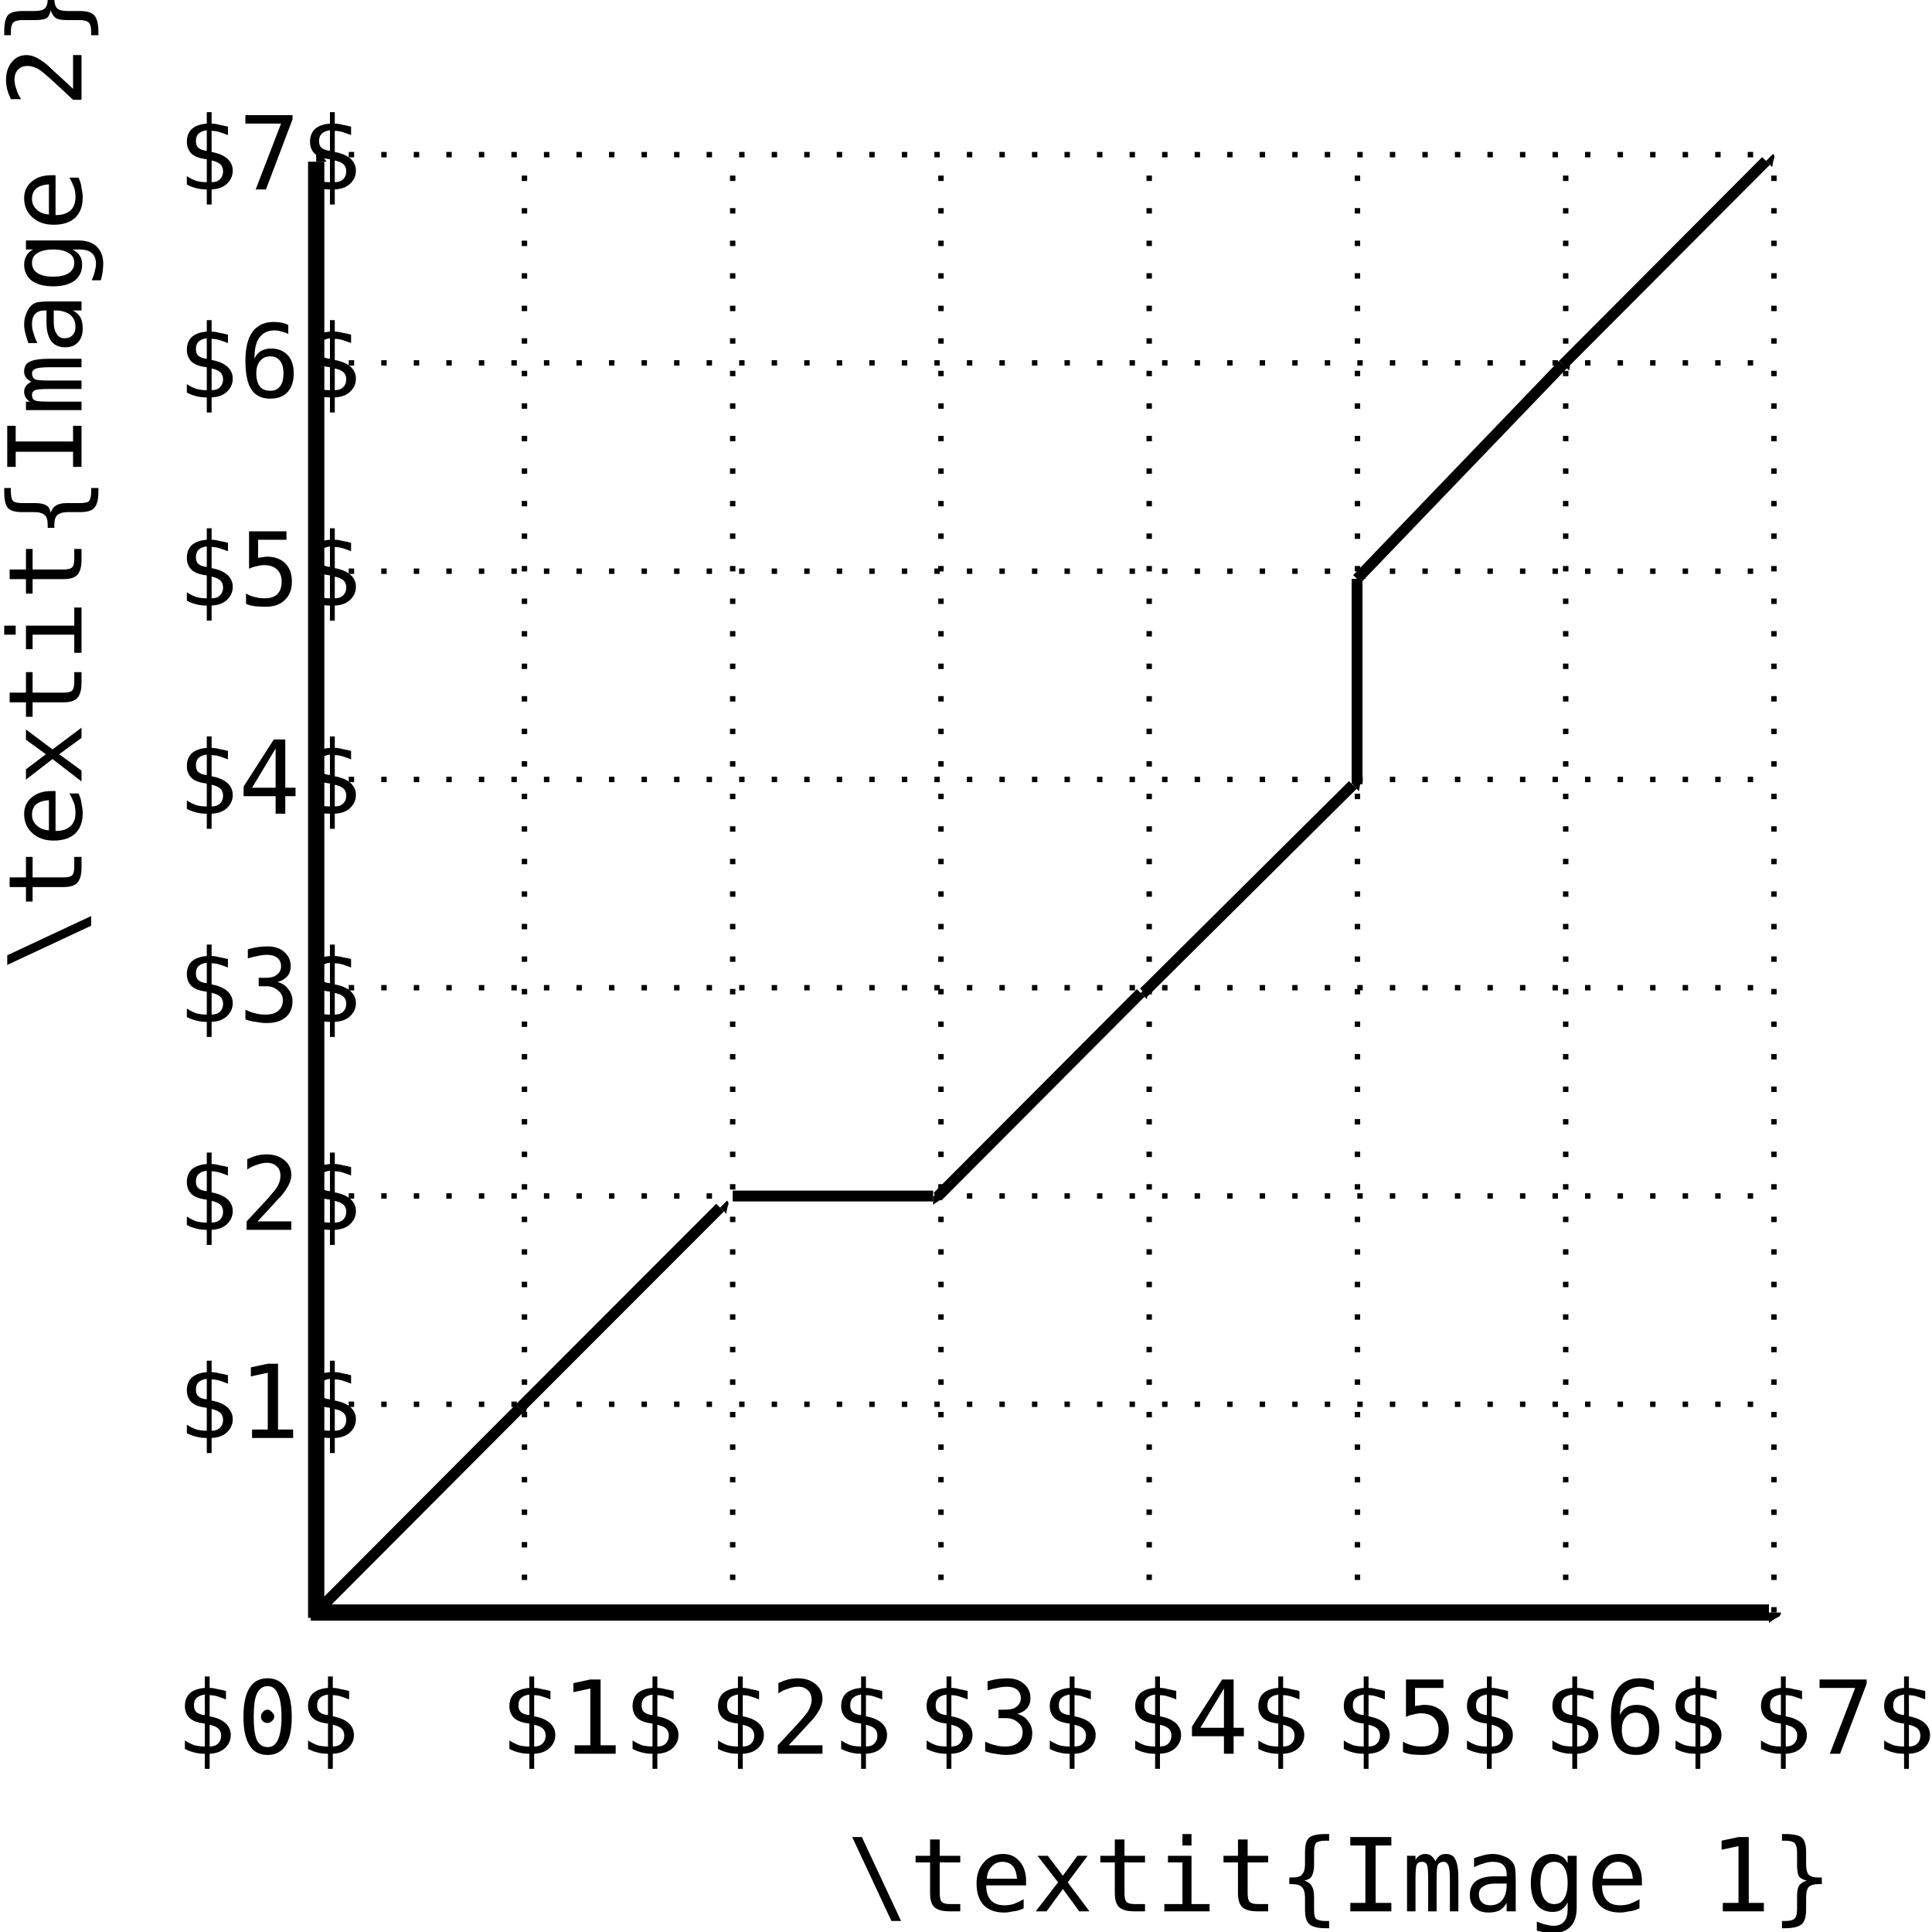
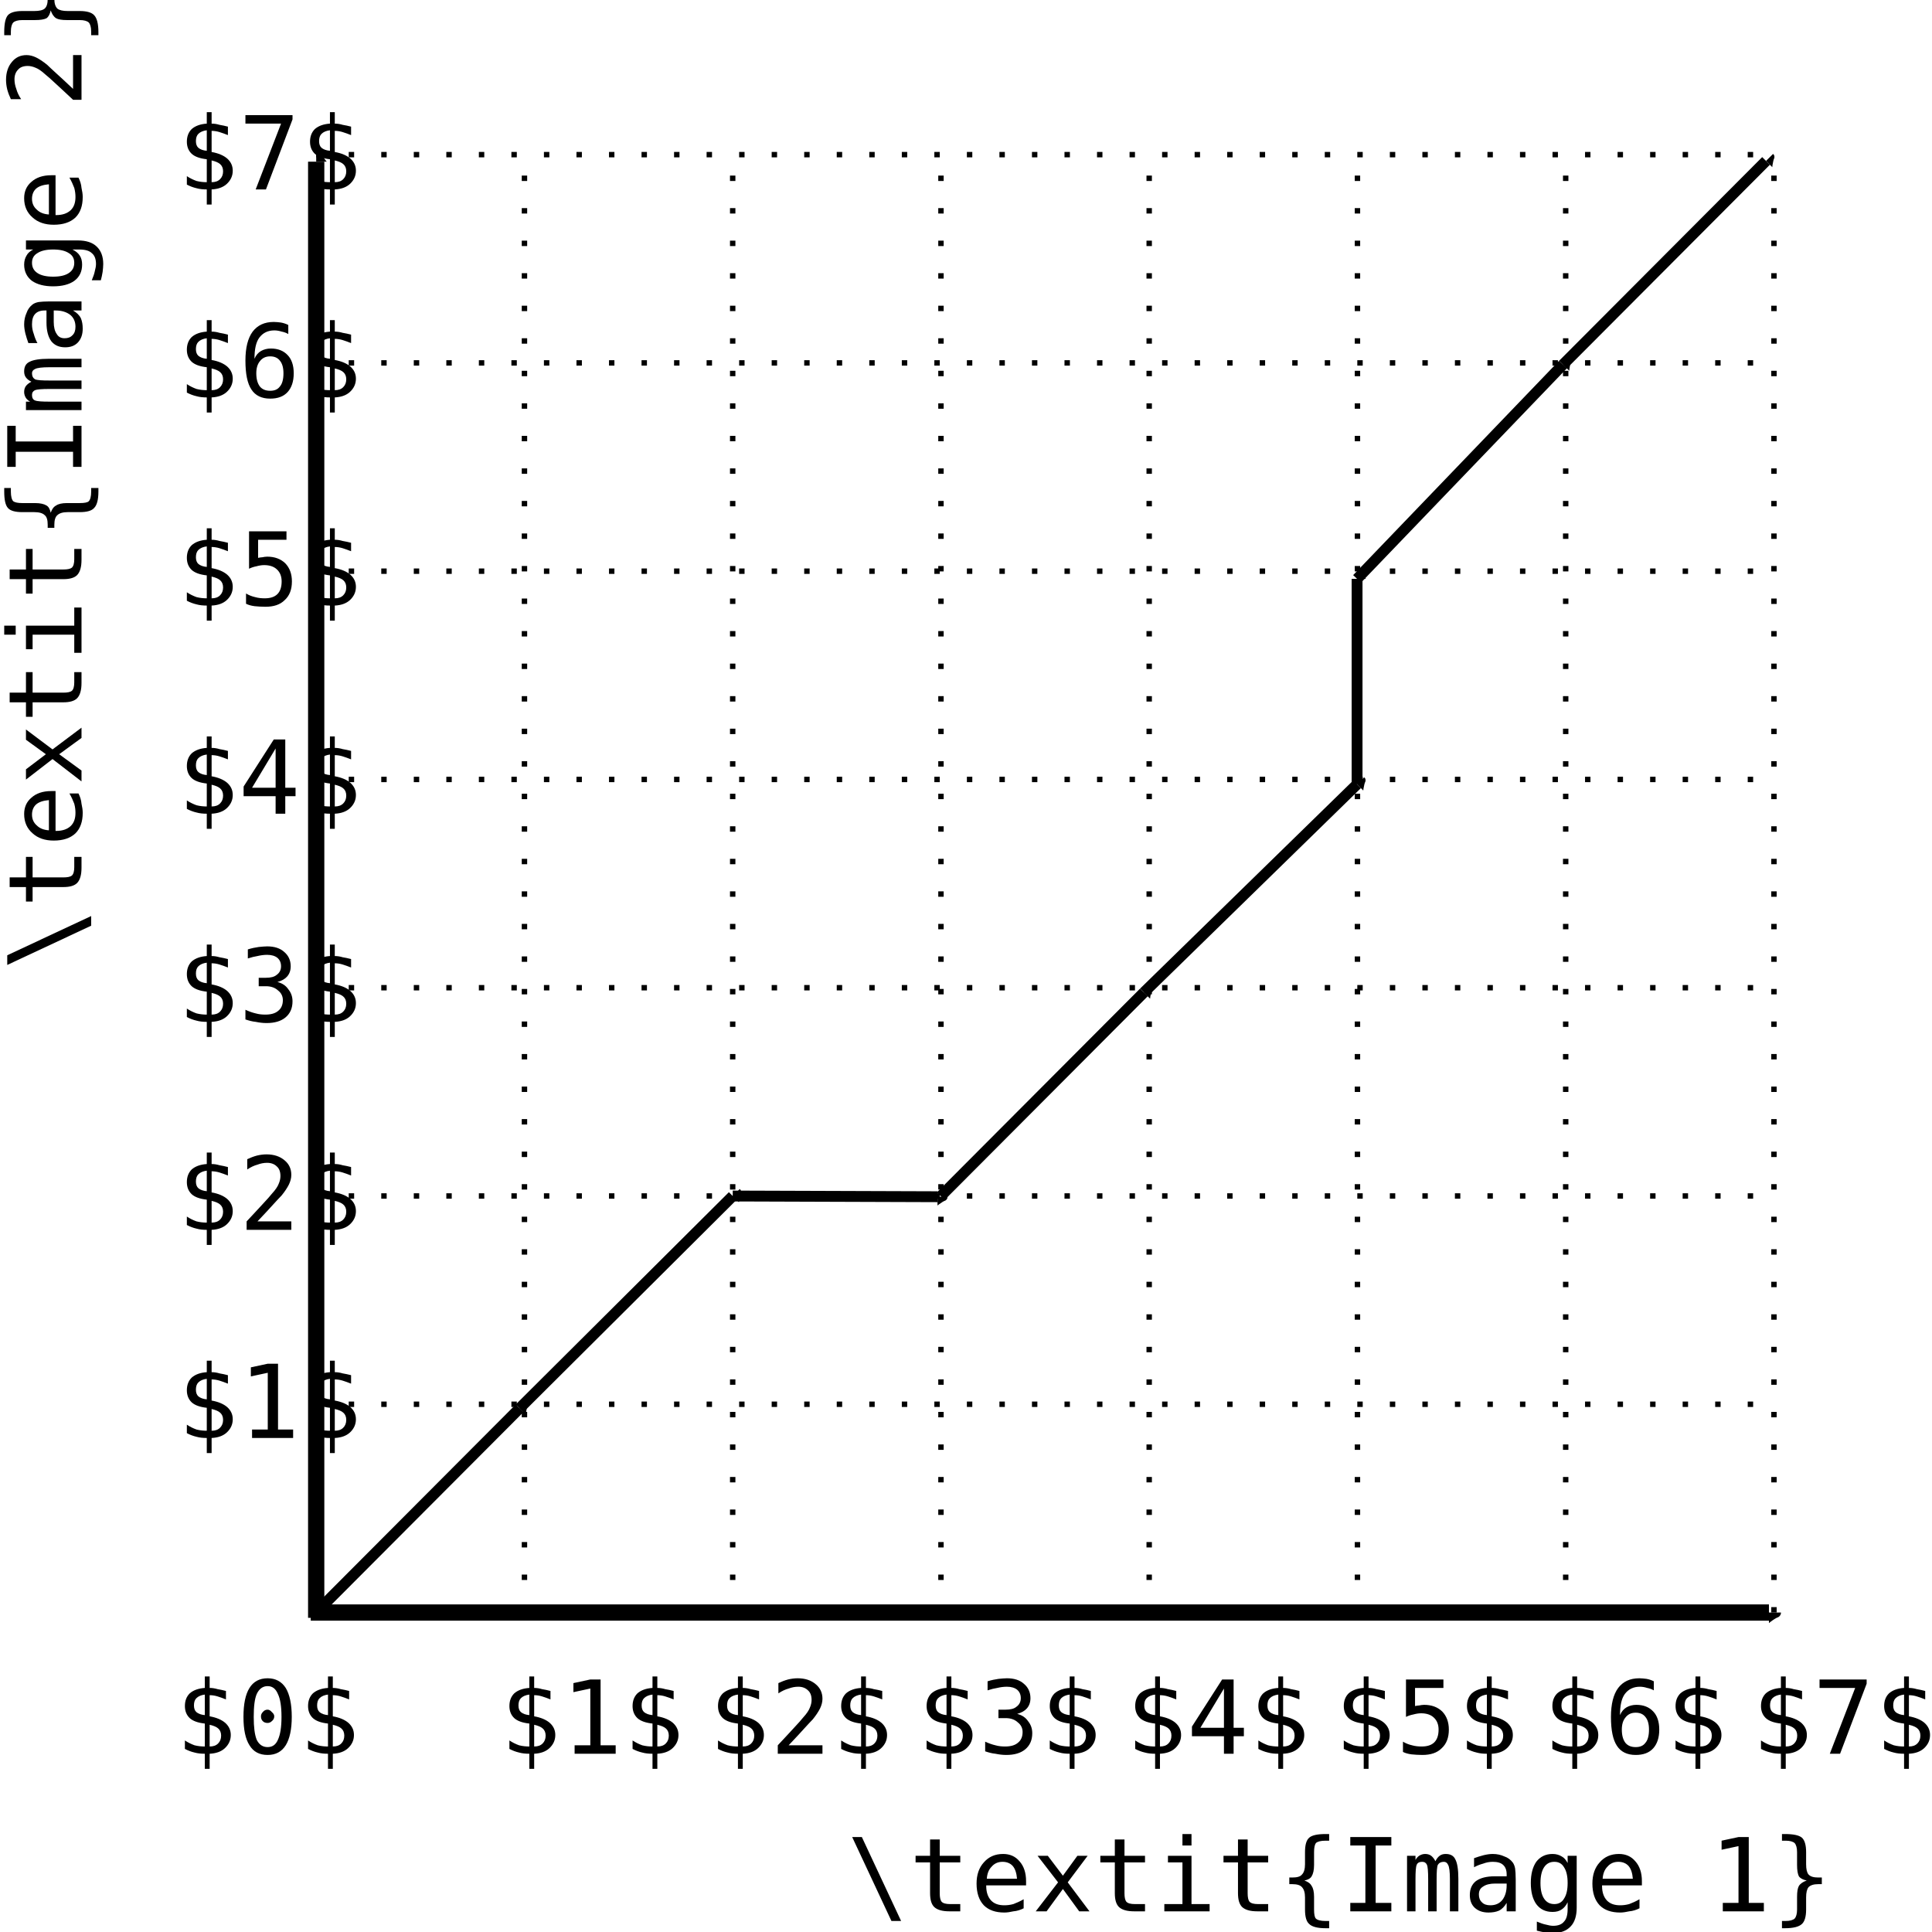
<svg xmlns="http://www.w3.org/2000/svg" width="50mm" height="50mm" viewBox="0 0 50 50" version="1.1" id="svg8">
  <defs id="defs2">
    <marker markerWidth="0.911" markerHeight="1.690" refX="0" refY="0" orient="auto-start-reverse" id="marker-arrow-0.5308">
      <g id="g12" transform="scale(2.153529)">
        <path id="path10" style="fill:none;stroke:#000000;stroke-width:0.6;stroke-linecap:round;stroke-linejoin:round;stroke-miterlimit:10;stroke-dasharray:none;stroke-opacity:1" d="M -1.554,2.072 C -1.425,1.295 0,0.13 0.389,0 0,-0.13 -1.425,-1.295 -1.554,-2.072" />
      </g>
    </marker>
    <marker markerWidth="0.911" markerHeight="1.690" refX="0" refY="0" orient="auto-start-reverse" id="marker-arrow-1.0616">
      <g id="g35" transform="scale(1.343431)">
        <path id="path33" style="fill:none;stroke:#000000;stroke-width:0.6;stroke-linecap:round;stroke-linejoin:round;stroke-miterlimit:10;stroke-dasharray:none;stroke-opacity:1" d="M -1.554,2.072 C -1.425,1.295 0,0.13 0.389,0 0,-0.13 -1.425,-1.295 -1.554,-2.072" />
      </g>
    </marker>
    <marker markerWidth="0.911" markerHeight="1.69" refX="0" refY="0" orient="auto-start-reverse" id="marker-arrow-1.0616-3">
      <g id="g35-6" transform="scale(1.343431)">
        <path id="path33-7" style="fill:none;stroke:#000000;stroke-width:0.6;stroke-linecap:round;stroke-linejoin:round;stroke-miterlimit:10;stroke-dasharray:none;stroke-opacity:1" d="M -1.554,2.072 C -1.425,1.295 0,0.13 0.389,0 0,-0.13 -1.425,-1.295 -1.554,-2.072" />
      </g>
    </marker>
    <marker markerWidth="0.911" markerHeight="1.690" refX="0" refY="0" orient="auto-start-reverse" id="marker-arrow-1.0616-35">
      <g id="g90" transform="scale(1.343431)">
        <path id="path88" style="fill:none;stroke:#000000;stroke-width:0.6;stroke-linecap:round;stroke-linejoin:round;stroke-miterlimit:10;stroke-dasharray:none;stroke-opacity:1" d="M -1.554,2.072 C -1.425,1.295 0,0.13 0.389,0 0,-0.13 -1.425,-1.295 -1.554,-2.072" />
      </g>
    </marker>
    <marker markerWidth="0.911" markerHeight="1.690" refX="0" refY="0" orient="auto-start-reverse" id="marker-arrow-1.5923999999999998">
      <g id="g279" transform="scale(1.073399)">
        <path id="path277" style="fill:none;stroke:#000000;stroke-width:0.6;stroke-linecap:round;stroke-linejoin:round;stroke-miterlimit:10;stroke-dasharray:none;stroke-opacity:1" d="M -1.554,2.072 C -1.425,1.295 0,0.13 0.389,0 0,-0.13 -1.425,-1.295 -1.554,-2.072" />
      </g>
    </marker>
    <marker markerWidth="0.911" markerHeight="1.690" refX="0" refY="0" orient="auto-start-reverse" id="marker-arrow-0.5308-6">
      <g id="g532" transform="scale(2.153529)">
        <path id="path530" style="fill:none;stroke:#000000;stroke-width:0.6;stroke-linecap:round;stroke-linejoin:round;stroke-miterlimit:10;stroke-dasharray:none;stroke-opacity:1" d="M -1.554,2.072 C -1.425,1.295 0,0.13 0.389,0 0,-0.13 -1.425,-1.295 -1.554,-2.072" />
      </g>
    </marker>
    <marker markerWidth="0.911" markerHeight="1.69" refX="0" refY="0" orient="auto-start-reverse" id="marker-arrow-0.5308-9">
      <g id="g12-3" transform="scale(2.153529)">
        <path id="path10-7" style="fill:none;stroke:#000000;stroke-width:0.6;stroke-linecap:round;stroke-linejoin:round;stroke-miterlimit:10;stroke-dasharray:none;stroke-opacity:1" d="M -1.554,2.072 C -1.425,1.295 0,0.13 0.389,0 0,-0.13 -1.425,-1.295 -1.554,-2.072" />
      </g>
    </marker>
    <marker markerWidth="0.911" markerHeight="1.690" refX="0" refY="0" orient="auto-start-reverse" id="marker-arrow-0.5308-5">
      <g id="g573" transform="scale(2.153529)">
        <path id="path571" style="fill:none;stroke:#000000;stroke-width:0.6;stroke-linecap:round;stroke-linejoin:round;stroke-miterlimit:10;stroke-dasharray:none;stroke-opacity:1" d="M -1.554,2.072 C -1.425,1.295 0,0.13 0.389,0 0,-0.13 -1.425,-1.295 -1.554,-2.072" />
      </g>
    </marker>
    <marker markerWidth="0.911" markerHeight="1.69" refX="0" refY="0" orient="auto-start-reverse" id="marker-arrow-0.5308-2">
      <g id="g12-5" transform="scale(2.153529)">
        <path id="path10-4" style="fill:none;stroke:#000000;stroke-width:0.6;stroke-linecap:round;stroke-linejoin:round;stroke-miterlimit:10;stroke-dasharray:none;stroke-opacity:1" d="M -1.554,2.072 C -1.425,1.295 0,0.13 0.389,0 0,-0.13 -1.425,-1.295 -1.554,-2.072" />
      </g>
    </marker>
    <marker markerWidth="0.911" markerHeight="1.69" refX="0" refY="0" orient="auto-start-reverse" id="marker-arrow-0.5308-9-7">
      <g id="g12-3-4" transform="scale(2.153529)">
        <path id="path10-7-4" style="fill:none;stroke:#000000;stroke-width:0.6;stroke-linecap:round;stroke-linejoin:round;stroke-miterlimit:10;stroke-dasharray:none;stroke-opacity:1" d="M -1.554,2.072 C -1.425,1.295 0,0.13 0.389,0 0,-0.13 -1.425,-1.295 -1.554,-2.072" />
      </g>
    </marker>
    <marker markerWidth="0.911" markerHeight="1.69" refX="0" refY="0" orient="auto-start-reverse" id="marker-arrow-0.5308-9-7-7">
      <g id="g12-3-4-8" transform="scale(2.153529)">
        <path id="path10-7-4-6" style="fill:none;stroke:#000000;stroke-width:0.6;stroke-linecap:round;stroke-linejoin:round;stroke-miterlimit:10;stroke-dasharray:none;stroke-opacity:1" d="M -1.554,2.072 C -1.425,1.295 0,0.13 0.389,0 0,-0.13 -1.425,-1.295 -1.554,-2.072" />
      </g>
    </marker>
    <marker markerWidth="0.911" markerHeight="1.690" refX="0" refY="0" orient="auto-start-reverse" id="marker-arrow-0.5308-8">
      <g id="g650" transform="scale(2.153529)">
        <path id="path648" style="fill:none;stroke:#000000;stroke-width:0.6;stroke-linecap:round;stroke-linejoin:round;stroke-miterlimit:10;stroke-dasharray:none;stroke-opacity:1" d="M -1.554,2.072 C -1.425,1.295 0,0.13 0.389,0 0,-0.13 -1.425,-1.295 -1.554,-2.072" />
      </g>
    </marker>
    <marker markerWidth="0.911" markerHeight="1.690" refX="0" refY="0" orient="auto-start-reverse" id="marker-arrow-1.0616-4">
      <g id="g673" transform="scale(1.343431)">
        <path id="path671" style="fill:none;stroke:#000000;stroke-width:0.6;stroke-linecap:round;stroke-linejoin:round;stroke-miterlimit:10;stroke-dasharray:none;stroke-opacity:1" d="M -1.554,2.072 C -1.425,1.295 0,0.13 0.389,0 0,-0.13 -1.425,-1.295 -1.554,-2.072" />
      </g>
    </marker>
    <marker markerWidth="0.911" markerHeight="1.690" refX="0" refY="0" orient="auto-start-reverse" id="marker-arrow-1.0616-31">
      <g id="g688" transform="scale(1.343431)">
        <path id="path686" style="fill:none;stroke:#000000;stroke-width:0.6;stroke-linecap:round;stroke-linejoin:round;stroke-miterlimit:10;stroke-dasharray:none;stroke-opacity:1" d="M -1.554,2.072 C -1.425,1.295 0,0.13 0.389,0 0,-0.13 -1.425,-1.295 -1.554,-2.072" />
      </g>
    </marker>
    <marker markerWidth="0.911" markerHeight="1.69" refX="0" refY="0" orient="auto-start-reverse" id="marker-arrow-1.0616-49">
      <g id="g35-2" transform="scale(1.343431)">
        <path id="path33-0" style="fill:none;stroke:#000000;stroke-width:0.6;stroke-linecap:round;stroke-linejoin:round;stroke-miterlimit:10;stroke-dasharray:none;stroke-opacity:1" d="M -1.554,2.072 C -1.425,1.295 0,0.13 0.389,0 0,-0.13 -1.425,-1.295 -1.554,-2.072" />
      </g>
    </marker>
    <marker markerWidth="0.911" markerHeight="1.69" refX="0" refY="0" orient="auto-start-reverse" id="marker716">
      <g id="g714" transform="scale(1.343431)">
        <path id="path712" style="fill:none;stroke:#000000;stroke-width:0.6;stroke-linecap:round;stroke-linejoin:round;stroke-miterlimit:10;stroke-dasharray:none;stroke-opacity:1" d="M -1.554,2.072 C -1.425,1.295 0,0.13 0.389,0 0,-0.13 -1.425,-1.295 -1.554,-2.072" />
      </g>
    </marker>
    <marker markerWidth="0.911" markerHeight="1.69" refX="0" refY="0" orient="auto-start-reverse" id="marker-arrow-1.0616-49-9">
      <g id="g35-2-2" transform="scale(1.343431)">
        <path id="path33-0-6" style="fill:none;stroke:#000000;stroke-width:0.6;stroke-linecap:round;stroke-linejoin:round;stroke-miterlimit:10;stroke-dasharray:none;stroke-opacity:1" d="M -1.554,2.072 C -1.425,1.295 0,0.13 0.389,0 0,-0.13 -1.425,-1.295 -1.554,-2.072" />
      </g>
    </marker>
  </defs>
  <g id="layer1" transform="translate(0,-247)">
    <g id="g86" style="fill:none;fill-opacity:1;stroke:#000000;stroke-width:0.421;stroke-dasharray:none;stroke-opacity:1;marker-start:none;marker-end:url(#marker-arrow-1.5923999999999998)" transform="translate(4.101042,-5.225521)">
      <path id="path8" d="M 4.082,294.095 V 256.41" style="fill:none;fill-opacity:1;stroke:#000000;stroke-width:0.421;stroke-linecap:butt;stroke-linejoin:miter;stroke-dasharray:none;stroke-opacity:1;marker-start:none;marker-end:url(#marker-arrow-1.5923999999999998)" />
      <path id="path8-5" d="M 3.941,293.958 H 41.679" style="fill:none;fill-opacity:1;stroke:#000000;stroke-width:0.421;stroke-linecap:butt;stroke-linejoin:miter;stroke-dasharray:none;stroke-opacity:1;marker-start:none;marker-end:url(#marker-arrow-1.5923999999999998)" />
    </g>
    <path style="fill:none;fill-opacity:1;stroke:#000000;stroke-width:0.14;stroke-linecap:butt;stroke-linejoin:miter;stroke-dasharray:0.14, 0.702;stroke-opacity:1;marker-start:none;marker-end:none" d="M 8.183,251.002 H 45.966" id="path113-6" />
    <path style="fill:none;fill-opacity:1;stroke:#000000;stroke-width:0.14;stroke-linecap:butt;stroke-linejoin:miter;stroke-dasharray:0.14, 0.702;stroke-opacity:1;marker-start:none;marker-end:none" d="M 8.183,256.392 H 45.966" id="path113-2" />
    <path style="fill:none;fill-opacity:1;stroke:#000000;stroke-width:0.14;stroke-linecap:butt;stroke-linejoin:miter;stroke-dasharray:0.14, 0.702;stroke-opacity:1;marker-start:none;marker-end:none" d="M 8.183,261.782 H 45.966" id="path113-9" />
    <path style="fill:none;fill-opacity:1;stroke:#000000;stroke-width:0.14;stroke-linecap:butt;stroke-linejoin:miter;stroke-dasharray:0.14, 0.702;stroke-opacity:1;marker-start:none;marker-end:none" d="M 8.183,267.172 H 45.966" id="path113-1" />
    <path style="fill:none;fill-opacity:1;stroke:#000000;stroke-width:0.14;stroke-linecap:butt;stroke-linejoin:miter;stroke-dasharray:0.14, 0.702;stroke-opacity:1;marker-start:none;marker-end:none" d="M 8.183,272.562 H 45.966" id="path113-27" />
    <path style="fill:none;fill-opacity:1;stroke:#000000;stroke-width:0.14;stroke-linecap:butt;stroke-linejoin:miter;stroke-dasharray:0.14, 0.702;stroke-opacity:1;marker-start:none;marker-end:none" d="M 8.183,277.952 H 45.966" id="path113-0" />
    <path style="fill:none;fill-opacity:1;stroke:#000000;stroke-width:0.14;stroke-linecap:butt;stroke-linejoin:miter;stroke-dasharray:0.14, 0.702;stroke-opacity:1;marker-start:none;marker-end:none" d="M 8.183,283.342 H 45.966" id="path113-93" />
    <path style="fill:none;fill-opacity:1;stroke:#000000;stroke-width:0.14;stroke-linecap:butt;stroke-linejoin:miter;stroke-dasharray:0.14, 0.702;stroke-opacity:1;marker-start:none;marker-end:none" d="M 45.91,288.732 V 250.931" id="path103-0" />
    <path style="fill:none;fill-opacity:1;stroke:#000000;stroke-width:0.14;stroke-linecap:butt;stroke-linejoin:miter;stroke-dasharray:0.14, 0.702;stroke-opacity:1;marker-start:none;marker-end:none" d="M 40.52,288.732 V 250.931" id="path103-6" />
    <path style="fill:none;fill-opacity:1;stroke:#000000;stroke-width:0.14;stroke-linecap:butt;stroke-linejoin:miter;stroke-dasharray:0.14, 0.702;stroke-opacity:1;marker-start:none;marker-end:none" d="M 35.131,288.732 V 250.931" id="path103-2" />
    <path style="fill:none;fill-opacity:1;stroke:#000000;stroke-width:0.14;stroke-linecap:butt;stroke-linejoin:miter;stroke-dasharray:0.14, 0.702;stroke-opacity:1;marker-start:none;marker-end:none" d="M 29.741,288.732 V 250.931" id="path103-61" />
    <path style="fill:none;fill-opacity:1;stroke:#000000;stroke-width:0.14;stroke-linecap:butt;stroke-linejoin:miter;stroke-dasharray:0.14, 0.702;stroke-opacity:1;marker-start:none;marker-end:none" d="M 24.352,288.732 V 250.931" id="path103-8" />
    <path style="fill:none;fill-opacity:1;stroke:#000000;stroke-width:0.14;stroke-linecap:butt;stroke-linejoin:miter;stroke-dasharray:0.14, 0.702;stroke-opacity:1;marker-start:none;marker-end:none" d="M 18.962,288.732 V 250.931" id="path103-7" />
    <path style="fill:none;fill-opacity:1;stroke:#000000;stroke-width:0.14;stroke-linecap:butt;stroke-linejoin:miter;stroke-dasharray:0.14, 0.702;stroke-opacity:1;marker-start:none;marker-end:none" d="M 13.573,288.732 V 250.931" id="path103-9" />
    <text id="text318" xml:space="preserve" style="font-size:2.646px;font-family:monospace;-inkscape-font-specification:'monospace, Normal';fill:#000000;fill-opacity:1;stroke:none;stroke-width:0.265" y="292.386" x="12.933">
      <tspan id="tspan316" x="12.933" y="292.386" style="stroke-width:0.265">$1$</tspan>
    </text>
    <text id="text318-2" xml:space="preserve" style="font-size:2.646px;font-family:monospace;-inkscape-font-specification:'monospace, Normal';fill:#000000;fill-opacity:1;stroke:none;stroke-width:0.265" y="292.386" x="18.331">
      <tspan id="tspan316-3" x="18.331" y="292.386" style="stroke-width:0.265">$2$</tspan>
    </text>
    <text id="text318-2-9" xml:space="preserve" style="font-size:2.646px;font-family:monospace;-inkscape-font-specification:'monospace, Normal';fill:#000000;fill-opacity:1;stroke:none;stroke-width:0.265" y="292.386" x="23.73">
      <tspan id="tspan316-3-2" x="23.73" y="292.386" style="stroke-width:0.265">$3$</tspan>
    </text>
    <text id="text318-2-2" xml:space="preserve" style="font-size:2.646px;font-family:monospace;-inkscape-font-specification:'monospace, Normal';fill:#000000;fill-opacity:1;stroke:none;stroke-width:0.265" y="292.386" x="29.129">
      <tspan id="tspan316-3-8" x="29.129" y="292.386" style="stroke-width:0.265">$4$</tspan>
    </text>
    <text id="text318-2-97" xml:space="preserve" style="font-size:2.646px;font-family:monospace;-inkscape-font-specification:'monospace, Normal';fill:#000000;fill-opacity:1;stroke:none;stroke-width:0.265" y="292.386" x="34.528">
      <tspan id="tspan316-3-3" x="34.528" y="292.386" style="stroke-width:0.265">$5$</tspan>
    </text>
    <text id="text318-2-6" xml:space="preserve" style="font-size:2.646px;font-family:monospace;-inkscape-font-specification:'monospace, Normal';fill:#000000;fill-opacity:1;stroke:none;stroke-width:0.265" y="292.386" x="39.927">
      <tspan id="tspan316-3-1" x="39.927" y="292.386" style="stroke-width:0.265">$6$</tspan>
    </text>
    <text id="text318-2-29" xml:space="preserve" style="font-size:2.646px;font-family:monospace;-inkscape-font-specification:'monospace, Normal';fill:#000000;fill-opacity:1;stroke:none;stroke-width:0.265" y="292.386" x="45.326">
      <tspan id="tspan316-3-31" x="45.326" y="292.386" style="stroke-width:0.265">$7$</tspan>
    </text>
    <text id="text426" xml:space="preserve" style="font-size:2.646px;font-family:monospace;-inkscape-font-specification:'monospace, Normal';fill:#000000;fill-opacity:1;stroke:none;stroke-width:0.265" y="284.214" x="4.584">
      <tspan id="tspan424" x="4.584" y="284.214" style="stroke-width:0.265">$1$</tspan>
    </text>
    <text id="text426-8" xml:space="preserve" style="font-size:2.646px;font-family:monospace;-inkscape-font-specification:'monospace, Normal';fill:#000000;fill-opacity:1;stroke:none;stroke-width:0.265" y="278.829" x="4.584">
      <tspan id="tspan424-4" x="4.584" y="278.829" style="stroke-width:0.265">$2$</tspan>
    </text>
    <text id="text426-5" xml:space="preserve" style="font-size:2.646px;font-family:monospace;-inkscape-font-specification:'monospace, Normal';fill:#000000;fill-opacity:1;stroke:none;stroke-width:0.265" y="273.443" x="4.584">
      <tspan id="tspan424-0" x="4.584" y="273.443" style="stroke-width:0.265">$3$</tspan>
    </text>
    <text id="text426-3" xml:space="preserve" style="font-size:2.646px;font-family:monospace;-inkscape-font-specification:'monospace, Normal';fill:#000000;fill-opacity:1;stroke:none;stroke-width:0.265" y="268.057" x="4.584">
      <tspan id="tspan424-6" x="4.584" y="268.057" style="stroke-width:0.265">$4$</tspan>
    </text>
    <text id="text426-1" xml:space="preserve" style="font-size:2.646px;font-family:monospace;-inkscape-font-specification:'monospace, Normal';fill:#000000;fill-opacity:1;stroke:none;stroke-width:0.265" y="262.672" x="4.584">
      <tspan id="tspan424-06" x="4.584" y="262.672" style="stroke-width:0.265">$5$</tspan>
    </text>
    <text id="text426-32" xml:space="preserve" style="font-size:2.646px;font-family:monospace;-inkscape-font-specification:'monospace, Normal';fill:#000000;fill-opacity:1;stroke:none;stroke-width:0.265" y="257.286" x="4.584">
      <tspan id="tspan424-061" x="4.584" y="257.286" style="stroke-width:0.265">$6$</tspan>
    </text>
    <text id="text426-55" xml:space="preserve" style="font-size:2.646px;font-family:monospace;-inkscape-font-specification:'monospace, Normal';fill:#000000;fill-opacity:1;stroke:none;stroke-width:0.265" y="251.9" x="4.584">
      <tspan id="tspan424-47" x="4.584" y="251.9" style="stroke-width:0.265">$7$</tspan>
    </text>
    <text id="text506" xml:space="preserve" style="font-size:2.646px;font-family:monospace;-inkscape-font-specification:'monospace, Normal';fill:#000000;fill-opacity:1;stroke:none;stroke-width:0.265" y="292.386" x="4.537">
      <tspan id="tspan504" x="4.537" y="292.386" style="stroke-width:0.265">$0$</tspan>
    </text>
    <path style="fill:none;fill-opacity:1;stroke:#000000;stroke-width:0.281;stroke-linecap:butt;stroke-linejoin:miter;stroke-dasharray:none;stroke-opacity:1;marker-start:none;marker-end:url(#marker-arrow-1.0616)" d="m 8.188,288.721 5.257,-5.272" id="path528" />
-     <path style="fill:none;fill-opacity:1;stroke:#000000;stroke-width:0.281;stroke-linecap:butt;stroke-linejoin:miter;stroke-dasharray:none;stroke-opacity:1;marker-start:none;marker-end:url(#marker-arrow-1.0616)" d="m 13.444,283.449 5.192,-5.196" id="path528-4" />
-     <path style="fill:none;fill-opacity:1;stroke:#000000;stroke-width:0.281;stroke-linecap:butt;stroke-linejoin:miter;stroke-dasharray:none;stroke-opacity:1;marker-start:none;marker-end:url(#marker-arrow-1.0616)" d="m 18.963,277.953 h 5.186" id="path569" />
-     <path style="fill:none;fill-opacity:1;stroke:#000000;stroke-width:0.281;stroke-linecap:butt;stroke-linejoin:miter;stroke-dasharray:none;stroke-opacity:1;marker-start:none;marker-end:url(#marker-arrow-1.0616)" d="m 24.263,277.97 5.257,-5.272" id="path528-3" />
-     <path style="fill:none;fill-opacity:1;stroke:#000000;stroke-width:0.281;stroke-linecap:butt;stroke-linejoin:miter;stroke-dasharray:none;stroke-opacity:1;marker-start:none;marker-end:url(#marker-arrow-1.0616)" d="m 29.603,272.685 5.407,-5.37" id="path528-4-0" />
+     <path style="fill:none;fill-opacity:1;stroke:#000000;stroke-width:0.281;stroke-linecap:butt;stroke-linejoin:miter;stroke-dasharray:none;stroke-opacity:1;marker-start:none;marker-end:url(#marker-arrow-1.0616)" d="m 13.444,283.449 5.519,-5.496" id="path528-4" />
+     <path style="fill:none;fill-opacity:1;stroke:#000000;stroke-width:0.281;stroke-linecap:butt;stroke-linejoin:miter;stroke-dasharray:none;stroke-opacity:1;marker-start:none;marker-end:url(#marker-arrow-1.0616)" d="m 18.963,277.953 5.3,0.018" id="path569" />
+     <path style="fill:none;fill-opacity:1;stroke:#000000;stroke-width:0.281;stroke-linecap:butt;stroke-linejoin:miter;stroke-dasharray:none;stroke-opacity:1;marker-start:none;marker-end:url(#marker-arrow-1.0616)" d="m 24.346,277.957 5.257,-5.272" id="path528-3" />
+     <path style="fill:none;fill-opacity:1;stroke:#000000;stroke-width:0.281;stroke-linecap:butt;stroke-linejoin:miter;stroke-dasharray:none;stroke-opacity:1;marker-start:none;marker-end:url(#marker-arrow-1.0616)" d="m 29.603,272.685 5.519,-5.389" id="path528-4-0" />
    <path style="fill:none;fill-opacity:1;stroke:#000000;stroke-width:0.281;stroke-linecap:butt;stroke-linejoin:miter;stroke-dasharray:none;stroke-opacity:1;marker-start:none;marker-end:url(#marker-arrow-1.0616)" d="M 35.121,267.296 V 261.981" id="path646" />
    <path style="fill:none;fill-opacity:1;stroke:#000000;stroke-width:0.281;stroke-linecap:butt;stroke-linejoin:miter;stroke-dasharray:none;stroke-opacity:1;marker-start:none;marker-end:url(#marker-arrow-1.0616-49)" d="m 40.448,256.437 5.257,-5.272" id="path528-6" />
    <text id="text742" xml:space="preserve" style="font-size:2.646px;font-family:monospace;-inkscape-font-specification:'monospace, Normal';fill:#000000;fill-opacity:1;stroke:none;stroke-width:0.265" y="296.464" x="21.928">
      <tspan id="tspan740" x="21.928" y="296.464" style="stroke-width:0.265">\textit{Image 1}</tspan>
    </text>
    <text id="text756" xml:space="preserve" style="font-size:2.646px;font-family:monospace;-inkscape-font-specification:'monospace, Normal';fill:#000000;fill-opacity:1;stroke:none;stroke-width:0.265" y="2.11" x="-272.096" transform="rotate(-90)">
      <tspan id="tspan754" x="-272.096" y="2.11" style="stroke-width:0.265">\textit{Image 2}</tspan>
    </text>
    <path style="fill:none;fill-opacity:1;stroke:#000000;stroke-width:0.281;stroke-linecap:butt;stroke-linejoin:miter;stroke-dasharray:none;stroke-opacity:1;marker-start:none;marker-end:url(#marker-arrow-1.0616-49-9)" d="m 35.121,261.981 5.327,-5.545" id="path528-6-6" />
  </g>
</svg>
